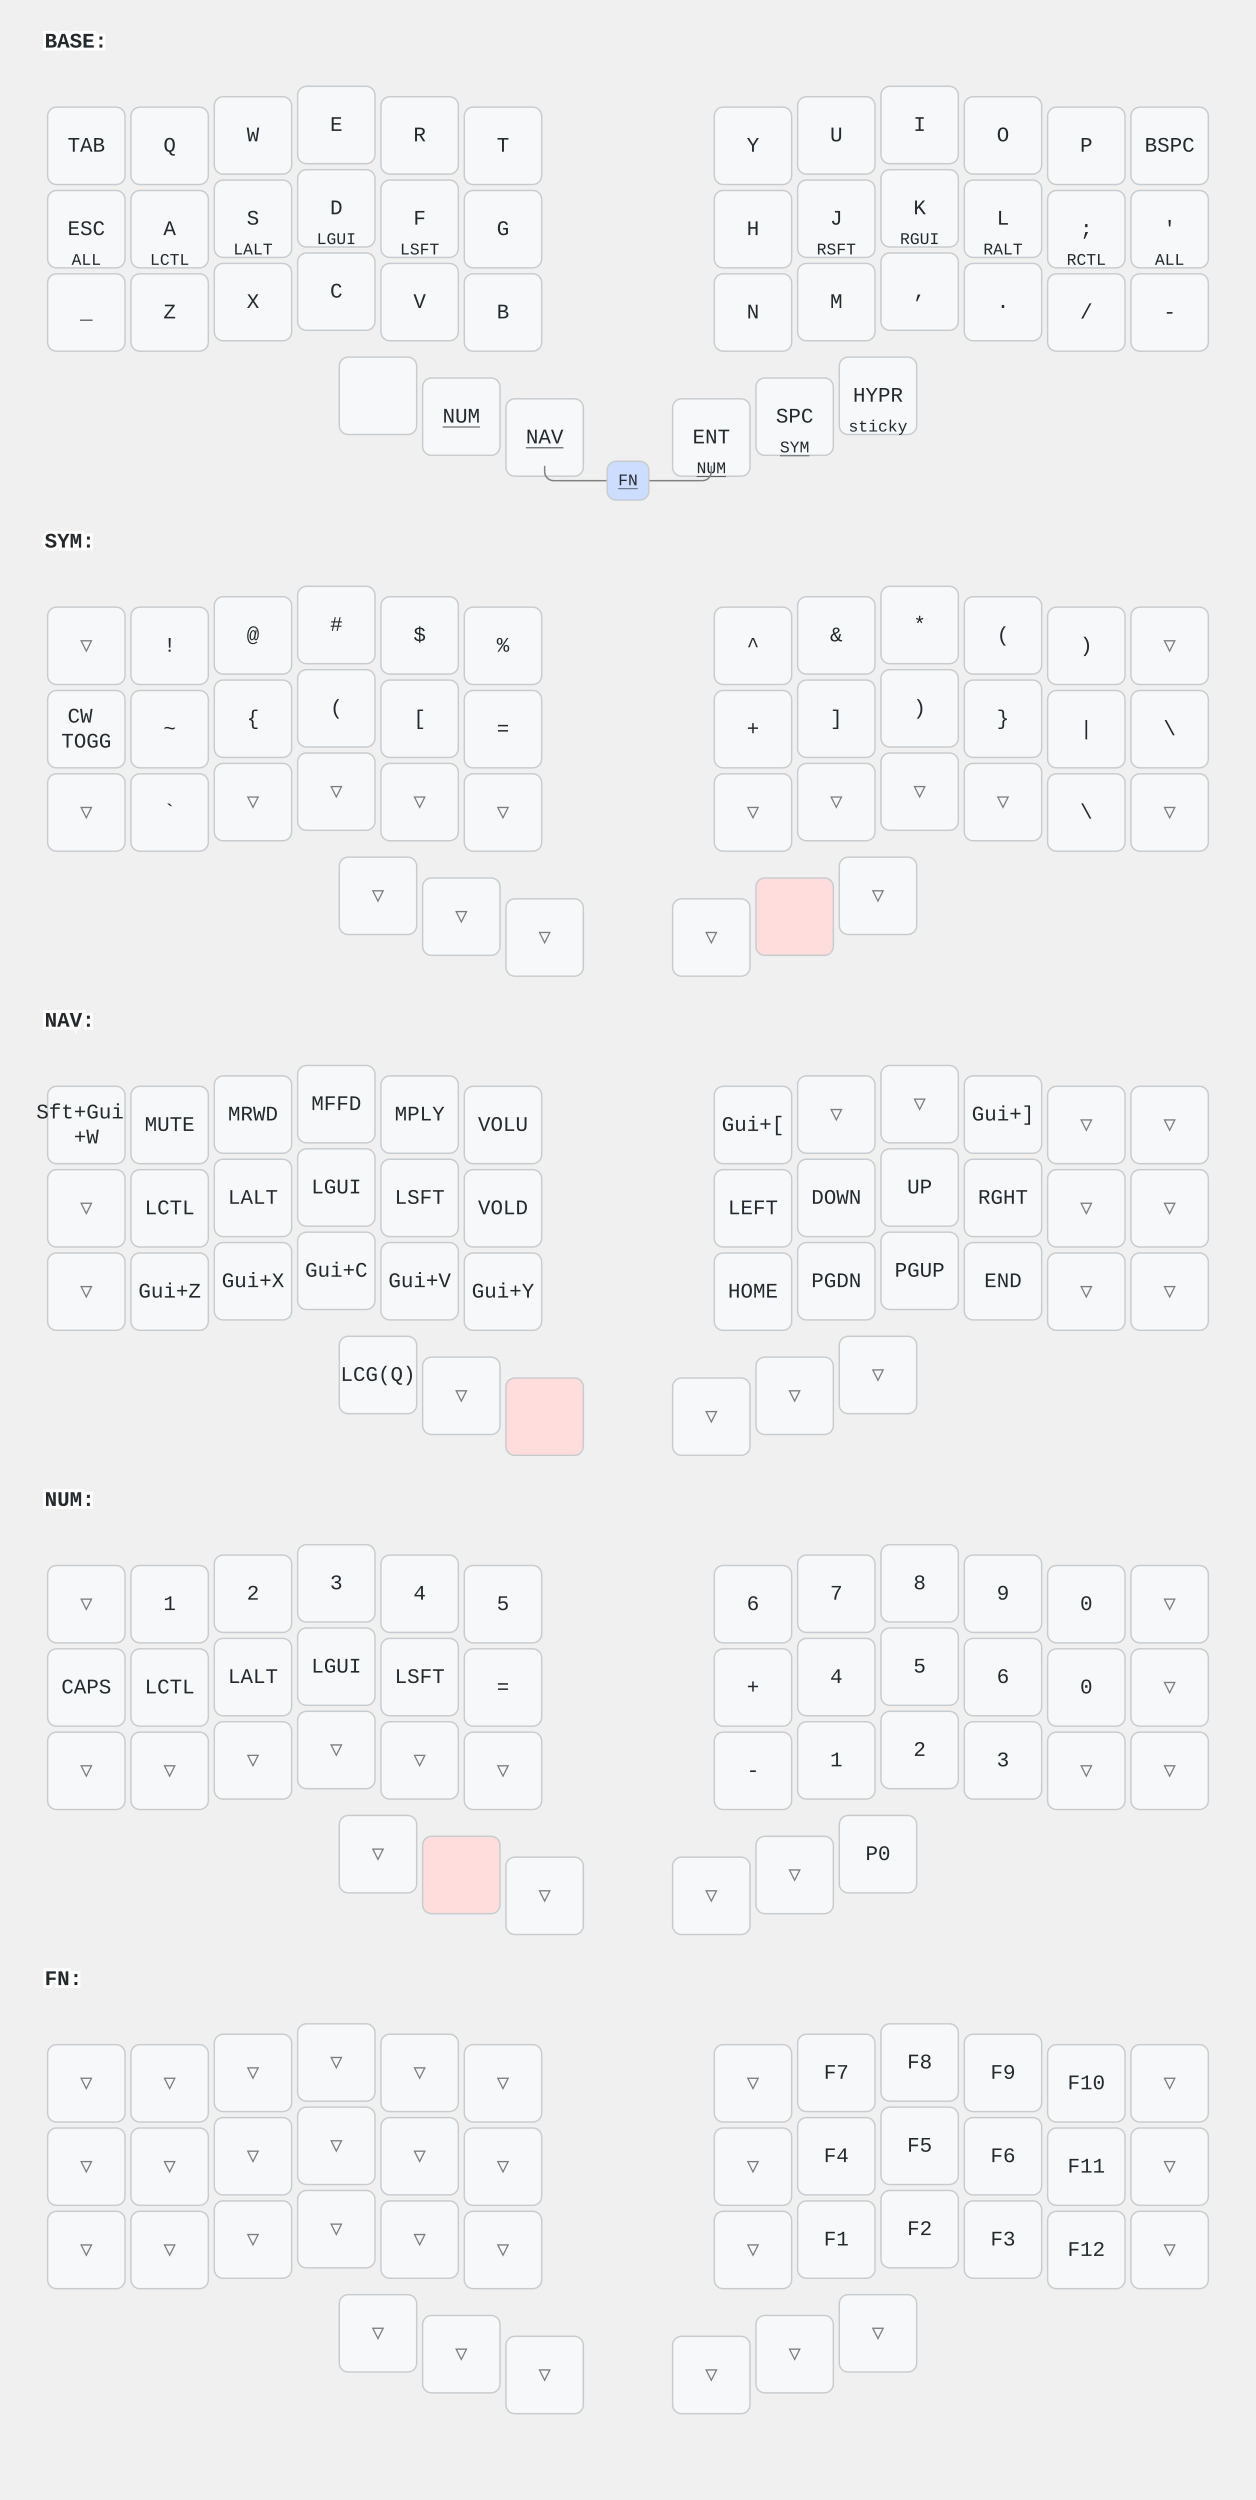
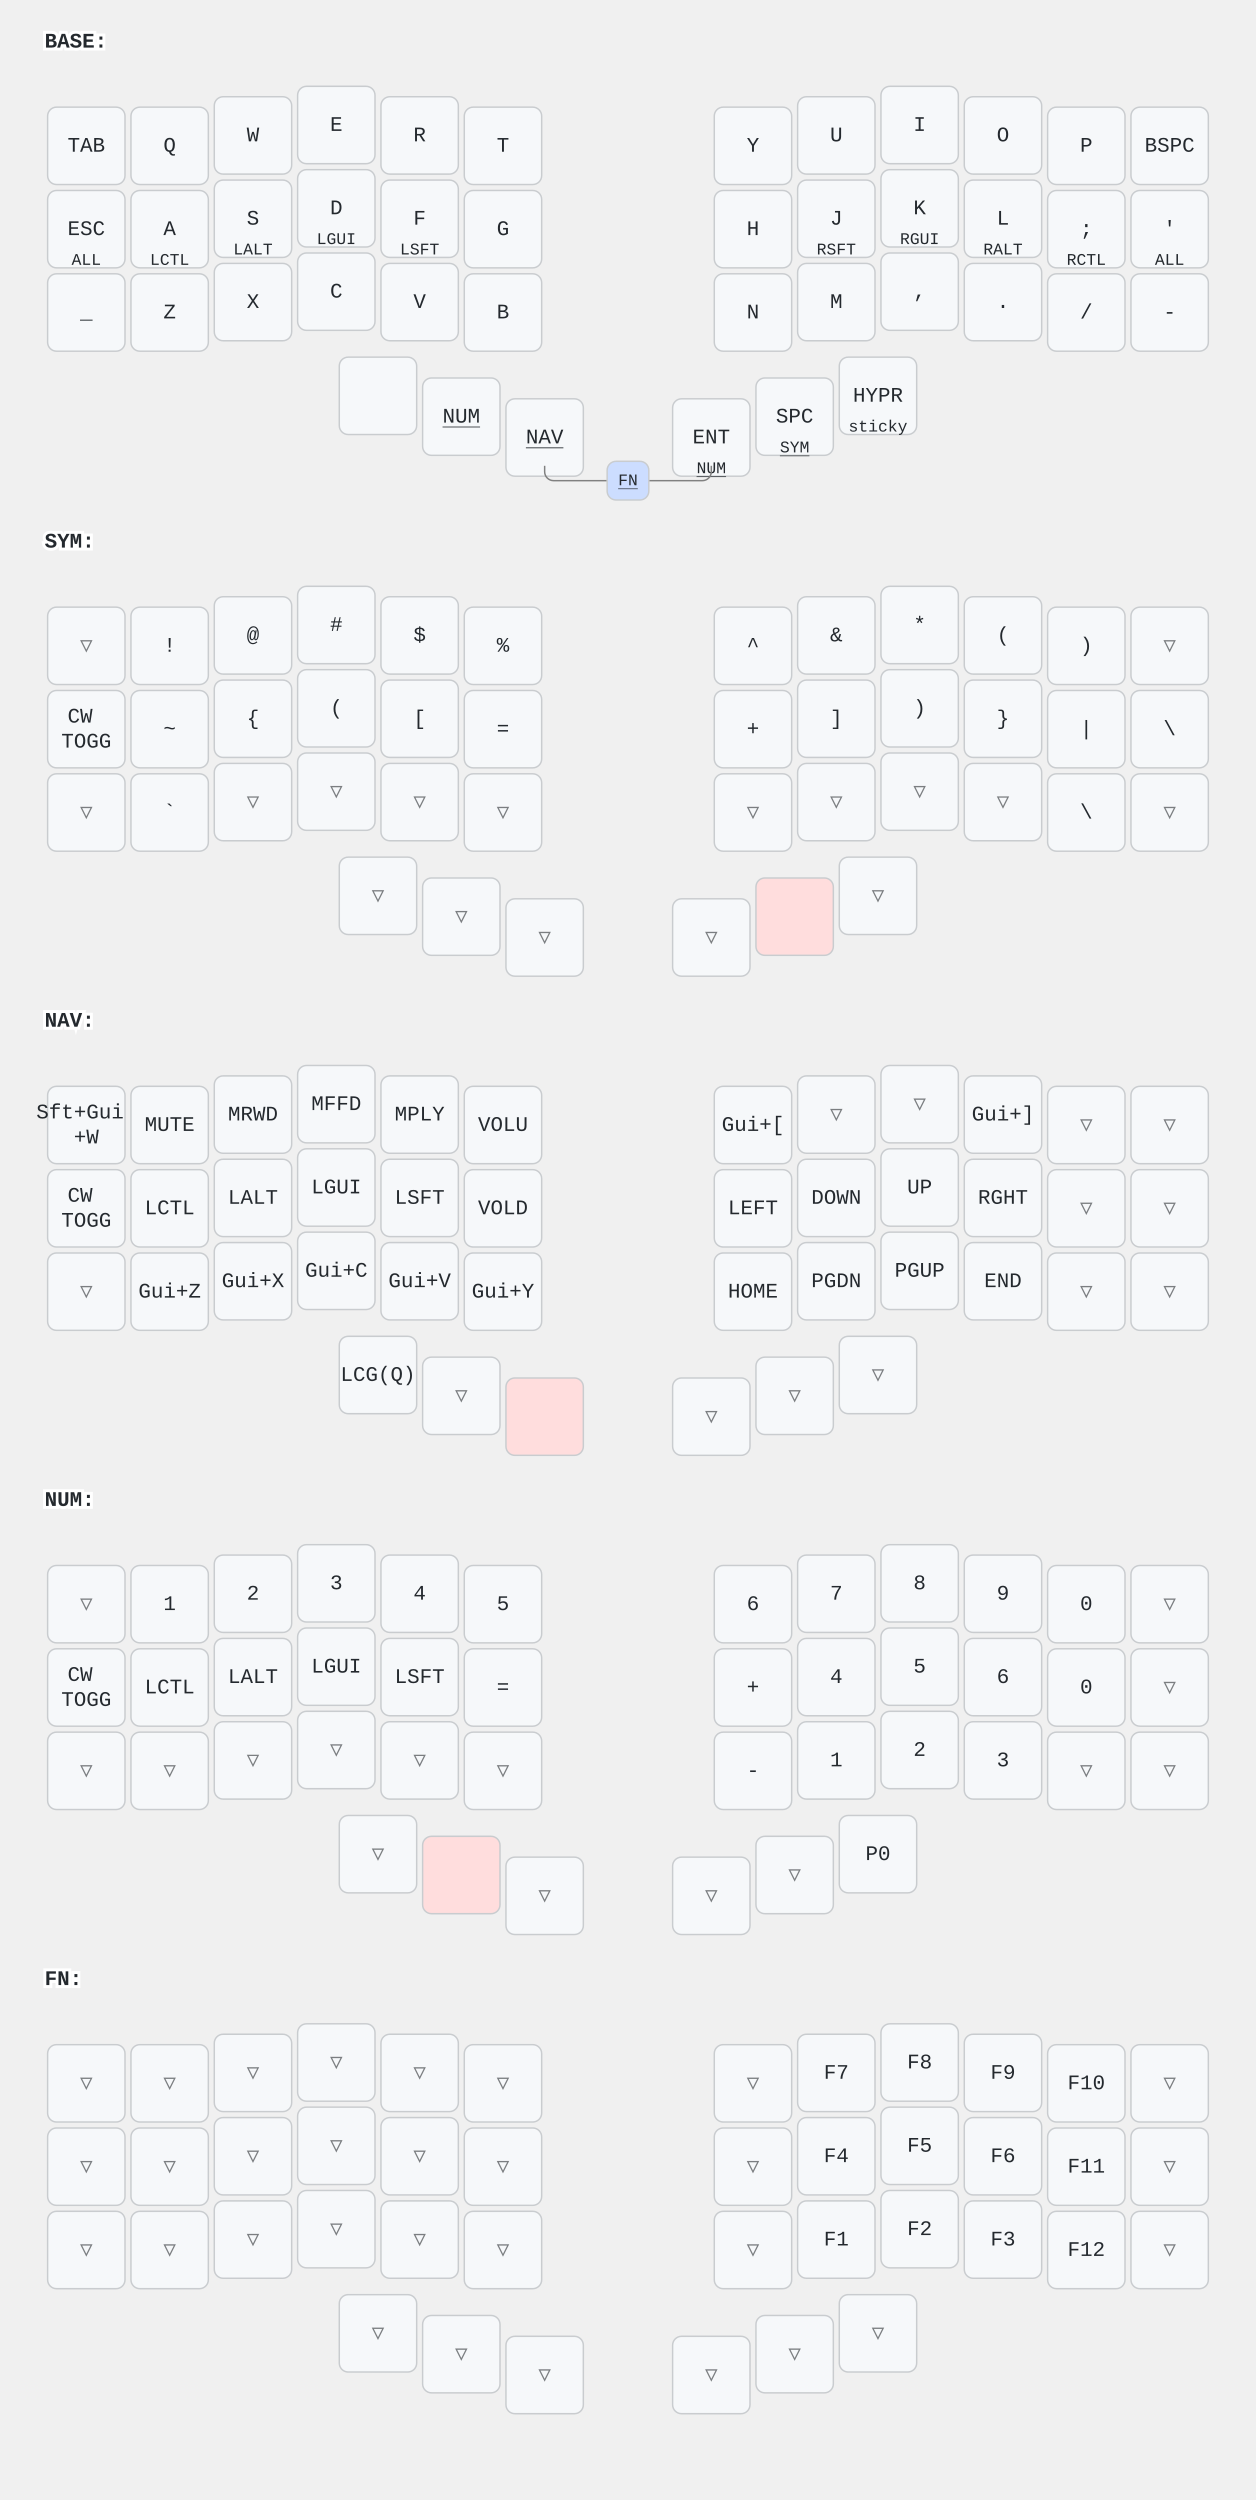
<svg xmlns="http://www.w3.org/2000/svg" width="844" height="1680" viewBox="0 0 844 1680" class="keymap">
  <style>/* inherit to force styles through use tags */
svg path {
    fill: inherit;
}

/* font and background color specifications */
svg.keymap {
    font-family: SFMono-Regular,Consolas,Liberation Mono,Menlo,monospace;
    font-size: 14px;
    font-kerning: normal;
    text-rendering: optimizeLegibility;
    fill: #24292e;
}

/* default key styling */
rect.key {
    fill: #f6f8fa;
}

rect.key, rect.combo {
    stroke: #c9cccf;
    stroke-width: 1;
}

/* default key side styling, only used is draw_key_sides is set */
rect.side {
    filter: brightness(90%);
}

/* color accent for combo boxes */
rect.combo, rect.combo-separate {
    fill: #cdf;
}

/* color accent for held keys */
rect.held, rect.combo.held {
    fill: #fdd;
}

/* color accent for ghost (optional) keys */
rect.ghost, rect.combo.ghost {
    stroke-dasharray: 4, 4;
    stroke-width: 2;
}

text {
    text-anchor: middle;
    dominant-baseline: middle;
}

/* styling for layer labels */
text.label {
    font-weight: bold;
    text-anchor: start;
    stroke: white;
    stroke-width: 4;
    paint-order: stroke;
}

/* styling for optional footer */
text.footer {
    text-anchor: end;
    dominant-baseline: auto;
    stroke: white;
    stroke-width: 4;
    paint-order: stroke;
}

/* styling for combo tap, and key non-tap label text */
text.combo, text.hold, text.shifted, text.left, text.right, text.tl, text.tr, text.bl, text.br {
    font-size: 11px;
}

text.hold, text.bl, text.br {
    text-anchor: middle;
    dominant-baseline: auto;
}

text.shifted, text.tl, text.tr {
    text-anchor: middle;
    dominant-baseline: hanging;
}

text.left, text.tl, text.bl {
    text-anchor: start;
}

text.right, text.tr, text.br {
    text-anchor: end;
}

text.layer-activator {
    text-decoration: underline;
}

/* styling for hold/shifted label text in combo box */
text.combo.hold, text.combo.shifted, text.combo.left, text.combo.right {
    font-size: 8px;
}

/* lighter symbol for transparent keys */
text.trans {
    fill: #7b7e81;
}

/* styling for combo dendrons */
path.combo {
    stroke-width: 1;
    stroke: gray;
    fill: none;
}

/* Start Tabler Icons Cleanup */
/* cannot use height/width with glyphs */
.icon-tabler &gt; path {
    fill: inherit;
    stroke: inherit;
    stroke-width: 2;
}
/* hide tabler's default box */
.icon-tabler &gt; path[stroke="none"][fill="none"] {
    visibility: hidden;
}
/* End Tabler Icons Cleanup */

@media (prefers-color-scheme: dark) {
svg.keymap { fill: #d1d6db; }
rect.key { fill: #3f4750; }
rect.key, rect.combo { stroke: #60666c; }
rect.combo, rect.combo-separate { fill: #1f3d7a; }
rect.held, rect.combo.held { fill: #854747; }
text.label, text.footer { stroke: black; }
text.trans { fill: #7e8184; }
path.combo { stroke: #7f7f7f; }

}</style>
  <g transform="translate(30, 0)" class="layer-BASE">
    <text x="0" y="28" class="label" id="BASE">BASE:</text>
    <g transform="translate(0, 56)">
      <g transform="translate(28, 42)" class="key keypos-0">
        <rect rx="6" ry="6" x="-26" y="-26" width="52" height="52" class="key" />
        <text x="0" y="0" class="key tap">TAB</text>
      </g>
      <g transform="translate(84, 42)" class="key keypos-1">
        <rect rx="6" ry="6" x="-26" y="-26" width="52" height="52" class="key" />
        <text x="0" y="0" class="key tap">Q</text>
      </g>
      <g transform="translate(140, 35)" class="key keypos-2">
        <rect rx="6" ry="6" x="-26" y="-26" width="52" height="52" class="key" />
        <text x="0" y="0" class="key tap">W</text>
      </g>
      <g transform="translate(196, 28)" class="key keypos-3">
        <rect rx="6" ry="6" x="-26" y="-26" width="52" height="52" class="key" />
        <text x="0" y="0" class="key tap">E</text>
      </g>
      <g transform="translate(252, 35)" class="key keypos-4">
        <rect rx="6" ry="6" x="-26" y="-26" width="52" height="52" class="key" />
        <text x="0" y="0" class="key tap">R</text>
      </g>
      <g transform="translate(308, 42)" class="key keypos-5">
        <rect rx="6" ry="6" x="-26" y="-26" width="52" height="52" class="key" />
        <text x="0" y="0" class="key tap">T</text>
      </g>
      <g transform="translate(476, 42)" class="key keypos-6">
        <rect rx="6" ry="6" x="-26" y="-26" width="52" height="52" class="key" />
        <text x="0" y="0" class="key tap">Y</text>
      </g>
      <g transform="translate(532, 35)" class="key keypos-7">
        <rect rx="6" ry="6" x="-26" y="-26" width="52" height="52" class="key" />
        <text x="0" y="0" class="key tap">U</text>
      </g>
      <g transform="translate(588, 28)" class="key keypos-8">
        <rect rx="6" ry="6" x="-26" y="-26" width="52" height="52" class="key" />
        <text x="0" y="0" class="key tap">I</text>
      </g>
      <g transform="translate(644, 35)" class="key keypos-9">
        <rect rx="6" ry="6" x="-26" y="-26" width="52" height="52" class="key" />
        <text x="0" y="0" class="key tap">O</text>
      </g>
      <g transform="translate(700, 42)" class="key keypos-10">
        <rect rx="6" ry="6" x="-26" y="-26" width="52" height="52" class="key" />
        <text x="0" y="0" class="key tap">P</text>
      </g>
      <g transform="translate(756, 42)" class="key keypos-11">
        <rect rx="6" ry="6" x="-26" y="-26" width="52" height="52" class="key" />
        <text x="0" y="0" class="key tap">BSPC</text>
      </g>
      <g transform="translate(28, 98)" class="key keypos-12">
        <rect rx="6" ry="6" x="-26" y="-26" width="52" height="52" class="key" />
        <text x="0" y="0" class="key tap">ESC</text>
        <text x="0" y="24" class="key hold">ALL</text>
      </g>
      <g transform="translate(84, 98)" class="key keypos-13">
        <rect rx="6" ry="6" x="-26" y="-26" width="52" height="52" class="key" />
        <text x="0" y="0" class="key tap">A</text>
        <text x="0" y="24" class="key hold">LCTL</text>
      </g>
      <g transform="translate(140, 91)" class="key keypos-14">
        <rect rx="6" ry="6" x="-26" y="-26" width="52" height="52" class="key" />
        <text x="0" y="0" class="key tap">S</text>
        <text x="0" y="24" class="key hold">LALT</text>
      </g>
      <g transform="translate(196, 84)" class="key keypos-15">
        <rect rx="6" ry="6" x="-26" y="-26" width="52" height="52" class="key" />
        <text x="0" y="0" class="key tap">D</text>
        <text x="0" y="24" class="key hold">LGUI</text>
      </g>
      <g transform="translate(252, 91)" class="key keypos-16">
        <rect rx="6" ry="6" x="-26" y="-26" width="52" height="52" class="key" />
        <text x="0" y="0" class="key tap">F</text>
        <text x="0" y="24" class="key hold">LSFT</text>
      </g>
      <g transform="translate(308, 98)" class="key keypos-17">
        <rect rx="6" ry="6" x="-26" y="-26" width="52" height="52" class="key" />
        <text x="0" y="0" class="key tap">G</text>
      </g>
      <g transform="translate(476, 98)" class="key keypos-18">
        <rect rx="6" ry="6" x="-26" y="-26" width="52" height="52" class="key" />
        <text x="0" y="0" class="key tap">H</text>
      </g>
      <g transform="translate(532, 91)" class="key keypos-19">
        <rect rx="6" ry="6" x="-26" y="-26" width="52" height="52" class="key" />
        <text x="0" y="0" class="key tap">J</text>
        <text x="0" y="24" class="key hold">RSFT</text>
      </g>
      <g transform="translate(588, 84)" class="key keypos-20">
        <rect rx="6" ry="6" x="-26" y="-26" width="52" height="52" class="key" />
        <text x="0" y="0" class="key tap">K</text>
        <text x="0" y="24" class="key hold">RGUI</text>
      </g>
      <g transform="translate(644, 91)" class="key keypos-21">
        <rect rx="6" ry="6" x="-26" y="-26" width="52" height="52" class="key" />
        <text x="0" y="0" class="key tap">L</text>
        <text x="0" y="24" class="key hold">RALT</text>
      </g>
      <g transform="translate(700, 98)" class="key keypos-22">
        <rect rx="6" ry="6" x="-26" y="-26" width="52" height="52" class="key" />
        <text x="0" y="0" class="key tap">;</text>
        <text x="0" y="24" class="key hold">RCTL</text>
      </g>
      <g transform="translate(756, 98)" class="key keypos-23">
        <rect rx="6" ry="6" x="-26" y="-26" width="52" height="52" class="key" />
        <text x="0" y="0" class="key tap">'</text>
        <text x="0" y="24" class="key hold">ALL</text>
      </g>
      <g transform="translate(28, 154)" class="key keypos-24">
        <rect rx="6" ry="6" x="-26" y="-26" width="52" height="52" class="key" />
        <text x="0" y="0" class="key tap">_</text>
      </g>
      <g transform="translate(84, 154)" class="key keypos-25">
        <rect rx="6" ry="6" x="-26" y="-26" width="52" height="52" class="key" />
        <text x="0" y="0" class="key tap">Z</text>
      </g>
      <g transform="translate(140, 147)" class="key keypos-26">
        <rect rx="6" ry="6" x="-26" y="-26" width="52" height="52" class="key" />
        <text x="0" y="0" class="key tap">X</text>
      </g>
      <g transform="translate(196, 140)" class="key keypos-27">
        <rect rx="6" ry="6" x="-26" y="-26" width="52" height="52" class="key" />
        <text x="0" y="0" class="key tap">C</text>
      </g>
      <g transform="translate(252, 147)" class="key keypos-28">
        <rect rx="6" ry="6" x="-26" y="-26" width="52" height="52" class="key" />
        <text x="0" y="0" class="key tap">V</text>
      </g>
      <g transform="translate(308, 154)" class="key keypos-29">
        <rect rx="6" ry="6" x="-26" y="-26" width="52" height="52" class="key" />
        <text x="0" y="0" class="key tap">B</text>
      </g>
      <g transform="translate(476, 154)" class="key keypos-30">
        <rect rx="6" ry="6" x="-26" y="-26" width="52" height="52" class="key" />
        <text x="0" y="0" class="key tap">N</text>
      </g>
      <g transform="translate(532, 147)" class="key keypos-31">
        <rect rx="6" ry="6" x="-26" y="-26" width="52" height="52" class="key" />
        <text x="0" y="0" class="key tap">M</text>
      </g>
      <g transform="translate(588, 140)" class="key keypos-32">
        <rect rx="6" ry="6" x="-26" y="-26" width="52" height="52" class="key" />
        <text x="0" y="0" class="key tap">,</text>
      </g>
      <g transform="translate(644, 147)" class="key keypos-33">
        <rect rx="6" ry="6" x="-26" y="-26" width="52" height="52" class="key" />
        <text x="0" y="0" class="key tap">.</text>
      </g>
      <g transform="translate(700, 154)" class="key keypos-34">
        <rect rx="6" ry="6" x="-26" y="-26" width="52" height="52" class="key" />
        <text x="0" y="0" class="key tap">/</text>
      </g>
      <g transform="translate(756, 154)" class="key keypos-35">
        <rect rx="6" ry="6" x="-26" y="-26" width="52" height="52" class="key" />
        <text x="0" y="0" class="key tap">-</text>
      </g>
      <g transform="translate(224, 210)" class="key keypos-36">
        <rect rx="6" ry="6" x="-26" y="-26" width="52" height="52" class="key" />
      </g>
      <g transform="translate(280, 224)" class="key keypos-37">
        <rect rx="6" ry="6" x="-26" y="-26" width="52" height="52" class="key" />
        <a href="#NUM">
          <text x="0" y="0" class="key tap layer-activator">NUM</text>
        </a>
      </g>
      <g transform="translate(336, 238)" class="key keypos-38">
        <rect rx="6" ry="6" x="-26" y="-26" width="52" height="52" class="key" />
        <a href="#NAV">
          <text x="0" y="0" class="key tap layer-activator">NAV</text>
        </a>
      </g>
      <g transform="translate(448, 238)" class="key keypos-39">
        <rect rx="6" ry="6" x="-26" y="-26" width="52" height="52" class="key" />
        <text x="0" y="0" class="key tap">ENT</text>
        <a href="#NUM">
          <text x="0" y="24" class="key hold layer-activator">NUM</text>
        </a>
      </g>
      <g transform="translate(504, 224)" class="key keypos-40">
        <rect rx="6" ry="6" x="-26" y="-26" width="52" height="52" class="key" />
        <text x="0" y="0" class="key tap">SPC</text>
        <a href="#SYM">
          <text x="0" y="24" class="key hold layer-activator">SYM</text>
        </a>
      </g>
      <g transform="translate(560, 210)" class="key keypos-41">
        <rect rx="6" ry="6" x="-26" y="-26" width="52" height="52" class="key" />
        <text x="0" y="0" class="key tap">HYPR</text>
        <text x="0" y="24" class="key hold">sticky</text>
      </g>
      <g class="combo combopos-0">
        <path d="M392,267 h-50 a6.0,6.0 0 0 1 -6.0,-6.0 v-4" class="combo" />
        <path d="M392,267 h50 a6.0,6.0 0 0 0 6.0,-6.0 v-4" class="combo" />
        <rect rx="6" ry="6" x="378" y="254" width="28" height="26" class="combo" />
        <a href="#FN">
          <text x="392" y="267" class="combo tap layer-activator">FN</text>
        </a>
      </g>
    </g>
  </g>
  <g transform="translate(30, 336)" class="layer-SYM">
    <text x="0" y="28" class="label" id="SYM">SYM:</text>
    <g transform="translate(0, 56)">
      <g transform="translate(28, 42)" class="key trans keypos-0">
        <rect rx="6" ry="6" x="-26" y="-26" width="52" height="52" class="key trans" />
        <text x="0" y="0" class="key trans tap">▽</text>
      </g>
      <g transform="translate(84, 42)" class="key keypos-1">
        <rect rx="6" ry="6" x="-26" y="-26" width="52" height="52" class="key" />
        <text x="0" y="0" class="key tap">!</text>
      </g>
      <g transform="translate(140, 35)" class="key keypos-2">
        <rect rx="6" ry="6" x="-26" y="-26" width="52" height="52" class="key" />
        <text x="0" y="0" class="key tap">@</text>
      </g>
      <g transform="translate(196, 28)" class="key keypos-3">
        <rect rx="6" ry="6" x="-26" y="-26" width="52" height="52" class="key" />
        <text x="0" y="0" class="key tap">#</text>
      </g>
      <g transform="translate(252, 35)" class="key keypos-4">
        <rect rx="6" ry="6" x="-26" y="-26" width="52" height="52" class="key" />
        <text x="0" y="0" class="key tap">$</text>
      </g>
      <g transform="translate(308, 42)" class="key keypos-5">
        <rect rx="6" ry="6" x="-26" y="-26" width="52" height="52" class="key" />
        <text x="0" y="0" class="key tap">%</text>
      </g>
      <g transform="translate(476, 42)" class="key keypos-6">
        <rect rx="6" ry="6" x="-26" y="-26" width="52" height="52" class="key" />
        <text x="0" y="0" class="key tap">^</text>
      </g>
      <g transform="translate(532, 35)" class="key keypos-7">
        <rect rx="6" ry="6" x="-26" y="-26" width="52" height="52" class="key" />
        <text x="0" y="0" class="key tap">&amp;</text>
      </g>
      <g transform="translate(588, 28)" class="key keypos-8">
        <rect rx="6" ry="6" x="-26" y="-26" width="52" height="52" class="key" />
        <text x="0" y="0" class="key tap">*</text>
      </g>
      <g transform="translate(644, 35)" class="key keypos-9">
        <rect rx="6" ry="6" x="-26" y="-26" width="52" height="52" class="key" />
        <text x="0" y="0" class="key tap">(</text>
      </g>
      <g transform="translate(700, 42)" class="key keypos-10">
        <rect rx="6" ry="6" x="-26" y="-26" width="52" height="52" class="key" />
        <text x="0" y="0" class="key tap">)</text>
      </g>
      <g transform="translate(756, 42)" class="key trans keypos-11">
        <rect rx="6" ry="6" x="-26" y="-26" width="52" height="52" class="key trans" />
        <text x="0" y="0" class="key trans tap">▽</text>
      </g>
      <g transform="translate(28, 98)" class="key keypos-12">
        <rect rx="6" ry="6" x="-26" y="-26" width="52" height="52" class="key" />
        <text x="0" y="0" class="key tap">
          <tspan x="0" dy="-0.6em">CW</tspan>
          <tspan x="0" dy="1.2em">TOGG</tspan>
        </text>
      </g>
      <g transform="translate(84, 98)" class="key keypos-13">
        <rect rx="6" ry="6" x="-26" y="-26" width="52" height="52" class="key" />
        <text x="0" y="0" class="key tap">~</text>
      </g>
      <g transform="translate(140, 91)" class="key keypos-14">
        <rect rx="6" ry="6" x="-26" y="-26" width="52" height="52" class="key" />
        <text x="0" y="0" class="key tap">{</text>
      </g>
      <g transform="translate(196, 84)" class="key keypos-15">
        <rect rx="6" ry="6" x="-26" y="-26" width="52" height="52" class="key" />
        <text x="0" y="0" class="key tap">(</text>
      </g>
      <g transform="translate(252, 91)" class="key keypos-16">
        <rect rx="6" ry="6" x="-26" y="-26" width="52" height="52" class="key" />
        <text x="0" y="0" class="key tap">[</text>
      </g>
      <g transform="translate(308, 98)" class="key keypos-17">
        <rect rx="6" ry="6" x="-26" y="-26" width="52" height="52" class="key" />
        <text x="0" y="0" class="key tap">=</text>
      </g>
      <g transform="translate(476, 98)" class="key keypos-18">
        <rect rx="6" ry="6" x="-26" y="-26" width="52" height="52" class="key" />
        <text x="0" y="0" class="key tap">+</text>
      </g>
      <g transform="translate(532, 91)" class="key keypos-19">
        <rect rx="6" ry="6" x="-26" y="-26" width="52" height="52" class="key" />
        <text x="0" y="0" class="key tap">]</text>
      </g>
      <g transform="translate(588, 84)" class="key keypos-20">
        <rect rx="6" ry="6" x="-26" y="-26" width="52" height="52" class="key" />
        <text x="0" y="0" class="key tap">)</text>
      </g>
      <g transform="translate(644, 91)" class="key keypos-21">
        <rect rx="6" ry="6" x="-26" y="-26" width="52" height="52" class="key" />
        <text x="0" y="0" class="key tap">}</text>
      </g>
      <g transform="translate(700, 98)" class="key keypos-22">
        <rect rx="6" ry="6" x="-26" y="-26" width="52" height="52" class="key" />
        <text x="0" y="0" class="key tap">|</text>
      </g>
      <g transform="translate(756, 98)" class="key keypos-23">
        <rect rx="6" ry="6" x="-26" y="-26" width="52" height="52" class="key" />
        <text x="0" y="0" class="key tap">\</text>
      </g>
      <g transform="translate(28, 154)" class="key trans keypos-24">
        <rect rx="6" ry="6" x="-26" y="-26" width="52" height="52" class="key trans" />
        <text x="0" y="0" class="key trans tap">▽</text>
      </g>
      <g transform="translate(84, 154)" class="key keypos-25">
        <rect rx="6" ry="6" x="-26" y="-26" width="52" height="52" class="key" />
        <text x="0" y="0" class="key tap">`</text>
      </g>
      <g transform="translate(140, 147)" class="key trans keypos-26">
        <rect rx="6" ry="6" x="-26" y="-26" width="52" height="52" class="key trans" />
        <text x="0" y="0" class="key trans tap">▽</text>
      </g>
      <g transform="translate(196, 140)" class="key trans keypos-27">
        <rect rx="6" ry="6" x="-26" y="-26" width="52" height="52" class="key trans" />
        <text x="0" y="0" class="key trans tap">▽</text>
      </g>
      <g transform="translate(252, 147)" class="key trans keypos-28">
        <rect rx="6" ry="6" x="-26" y="-26" width="52" height="52" class="key trans" />
        <text x="0" y="0" class="key trans tap">▽</text>
      </g>
      <g transform="translate(308, 154)" class="key trans keypos-29">
        <rect rx="6" ry="6" x="-26" y="-26" width="52" height="52" class="key trans" />
        <text x="0" y="0" class="key trans tap">▽</text>
      </g>
      <g transform="translate(476, 154)" class="key trans keypos-30">
        <rect rx="6" ry="6" x="-26" y="-26" width="52" height="52" class="key trans" />
        <text x="0" y="0" class="key trans tap">▽</text>
      </g>
      <g transform="translate(532, 147)" class="key trans keypos-31">
        <rect rx="6" ry="6" x="-26" y="-26" width="52" height="52" class="key trans" />
        <text x="0" y="0" class="key trans tap">▽</text>
      </g>
      <g transform="translate(588, 140)" class="key trans keypos-32">
        <rect rx="6" ry="6" x="-26" y="-26" width="52" height="52" class="key trans" />
        <text x="0" y="0" class="key trans tap">▽</text>
      </g>
      <g transform="translate(644, 147)" class="key trans keypos-33">
        <rect rx="6" ry="6" x="-26" y="-26" width="52" height="52" class="key trans" />
        <text x="0" y="0" class="key trans tap">▽</text>
      </g>
      <g transform="translate(700, 154)" class="key keypos-34">
        <rect rx="6" ry="6" x="-26" y="-26" width="52" height="52" class="key" />
        <text x="0" y="0" class="key tap">\</text>
      </g>
      <g transform="translate(756, 154)" class="key trans keypos-35">
        <rect rx="6" ry="6" x="-26" y="-26" width="52" height="52" class="key trans" />
        <text x="0" y="0" class="key trans tap">▽</text>
      </g>
      <g transform="translate(224, 210)" class="key trans keypos-36">
        <rect rx="6" ry="6" x="-26" y="-26" width="52" height="52" class="key trans" />
        <text x="0" y="0" class="key trans tap">▽</text>
      </g>
      <g transform="translate(280, 224)" class="key trans keypos-37">
        <rect rx="6" ry="6" x="-26" y="-26" width="52" height="52" class="key trans" />
        <text x="0" y="0" class="key trans tap">▽</text>
      </g>
      <g transform="translate(336, 238)" class="key trans keypos-38">
        <rect rx="6" ry="6" x="-26" y="-26" width="52" height="52" class="key trans" />
        <text x="0" y="0" class="key trans tap">▽</text>
      </g>
      <g transform="translate(448, 238)" class="key trans keypos-39">
        <rect rx="6" ry="6" x="-26" y="-26" width="52" height="52" class="key trans" />
        <text x="0" y="0" class="key trans tap">▽</text>
      </g>
      <g transform="translate(504, 224)" class="key held keypos-40">
        <rect rx="6" ry="6" x="-26" y="-26" width="52" height="52" class="key held" />
      </g>
      <g transform="translate(560, 210)" class="key trans keypos-41">
        <rect rx="6" ry="6" x="-26" y="-26" width="52" height="52" class="key trans" />
        <text x="0" y="0" class="key trans tap">▽</text>
      </g>
    </g>
  </g>
  <g transform="translate(30, 658)" class="layer-NAV">
    <text x="0" y="28" class="label" id="NAV">NAV:</text>
    <g transform="translate(0, 56)">
      <g transform="translate(28, 42)" class="key keypos-0">
        <rect rx="6" ry="6" x="-26" y="-26" width="52" height="52" class="key" />
        <text x="0" y="0" class="key tap">
          <tspan x="0" dy="-0.6em">Sft+Gui</tspan>
          <tspan x="0" dy="1.2em">+W</tspan>
        </text>
      </g>
      <g transform="translate(84, 42)" class="key keypos-1">
        <rect rx="6" ry="6" x="-26" y="-26" width="52" height="52" class="key" />
        <text x="0" y="0" class="key tap">MUTE</text>
      </g>
      <g transform="translate(140, 35)" class="key keypos-2">
        <rect rx="6" ry="6" x="-26" y="-26" width="52" height="52" class="key" />
        <text x="0" y="0" class="key tap">MRWD</text>
      </g>
      <g transform="translate(196, 28)" class="key keypos-3">
        <rect rx="6" ry="6" x="-26" y="-26" width="52" height="52" class="key" />
        <text x="0" y="0" class="key tap">MFFD</text>
      </g>
      <g transform="translate(252, 35)" class="key keypos-4">
        <rect rx="6" ry="6" x="-26" y="-26" width="52" height="52" class="key" />
        <text x="0" y="0" class="key tap">MPLY</text>
      </g>
      <g transform="translate(308, 42)" class="key keypos-5">
        <rect rx="6" ry="6" x="-26" y="-26" width="52" height="52" class="key" />
        <text x="0" y="0" class="key tap">VOLU</text>
      </g>
      <g transform="translate(476, 42)" class="key keypos-6">
        <rect rx="6" ry="6" x="-26" y="-26" width="52" height="52" class="key" />
        <text x="0" y="0" class="key tap">Gui+[</text>
      </g>
      <g transform="translate(532, 35)" class="key trans keypos-7">
        <rect rx="6" ry="6" x="-26" y="-26" width="52" height="52" class="key trans" />
        <text x="0" y="0" class="key trans tap">▽</text>
      </g>
      <g transform="translate(588, 28)" class="key trans keypos-8">
        <rect rx="6" ry="6" x="-26" y="-26" width="52" height="52" class="key trans" />
        <text x="0" y="0" class="key trans tap">▽</text>
      </g>
      <g transform="translate(644, 35)" class="key keypos-9">
        <rect rx="6" ry="6" x="-26" y="-26" width="52" height="52" class="key" />
        <text x="0" y="0" class="key tap">Gui+]</text>
      </g>
      <g transform="translate(700, 42)" class="key trans keypos-10">
        <rect rx="6" ry="6" x="-26" y="-26" width="52" height="52" class="key trans" />
        <text x="0" y="0" class="key trans tap">▽</text>
      </g>
      <g transform="translate(756, 42)" class="key trans keypos-11">
        <rect rx="6" ry="6" x="-26" y="-26" width="52" height="52" class="key trans" />
        <text x="0" y="0" class="key trans tap">▽</text>
      </g>
-       <g transform="translate(28, 98)" class="key trans keypos-12">
-         <rect rx="6" ry="6" x="-26" y="-26" width="52" height="52" class="key trans" />
-         <text x="0" y="0" class="key trans tap">▽</text>
+       <g transform="translate(28, 98)" class="key keypos-12">
+         <rect rx="6" ry="6" x="-26" y="-26" width="52" height="52" class="key" />
+         <text x="0" y="0" class="key tap">
+           <tspan x="0" dy="-0.6em">CW</tspan>
+           <tspan x="0" dy="1.2em">TOGG</tspan>
+         </text>
      </g>
      <g transform="translate(84, 98)" class="key keypos-13">
        <rect rx="6" ry="6" x="-26" y="-26" width="52" height="52" class="key" />
        <text x="0" y="0" class="key tap">LCTL</text>
      </g>
      <g transform="translate(140, 91)" class="key keypos-14">
        <rect rx="6" ry="6" x="-26" y="-26" width="52" height="52" class="key" />
        <text x="0" y="0" class="key tap">LALT</text>
      </g>
      <g transform="translate(196, 84)" class="key keypos-15">
        <rect rx="6" ry="6" x="-26" y="-26" width="52" height="52" class="key" />
        <text x="0" y="0" class="key tap">LGUI</text>
      </g>
      <g transform="translate(252, 91)" class="key keypos-16">
        <rect rx="6" ry="6" x="-26" y="-26" width="52" height="52" class="key" />
        <text x="0" y="0" class="key tap">LSFT</text>
      </g>
      <g transform="translate(308, 98)" class="key keypos-17">
        <rect rx="6" ry="6" x="-26" y="-26" width="52" height="52" class="key" />
        <text x="0" y="0" class="key tap">VOLD</text>
      </g>
      <g transform="translate(476, 98)" class="key keypos-18">
        <rect rx="6" ry="6" x="-26" y="-26" width="52" height="52" class="key" />
        <text x="0" y="0" class="key tap">LEFT</text>
      </g>
      <g transform="translate(532, 91)" class="key keypos-19">
        <rect rx="6" ry="6" x="-26" y="-26" width="52" height="52" class="key" />
        <text x="0" y="0" class="key tap">DOWN</text>
      </g>
      <g transform="translate(588, 84)" class="key keypos-20">
        <rect rx="6" ry="6" x="-26" y="-26" width="52" height="52" class="key" />
        <text x="0" y="0" class="key tap">UP</text>
      </g>
      <g transform="translate(644, 91)" class="key keypos-21">
        <rect rx="6" ry="6" x="-26" y="-26" width="52" height="52" class="key" />
        <text x="0" y="0" class="key tap">RGHT</text>
      </g>
      <g transform="translate(700, 98)" class="key trans keypos-22">
        <rect rx="6" ry="6" x="-26" y="-26" width="52" height="52" class="key trans" />
        <text x="0" y="0" class="key trans tap">▽</text>
      </g>
      <g transform="translate(756, 98)" class="key trans keypos-23">
        <rect rx="6" ry="6" x="-26" y="-26" width="52" height="52" class="key trans" />
        <text x="0" y="0" class="key trans tap">▽</text>
      </g>
      <g transform="translate(28, 154)" class="key trans keypos-24">
        <rect rx="6" ry="6" x="-26" y="-26" width="52" height="52" class="key trans" />
        <text x="0" y="0" class="key trans tap">▽</text>
      </g>
      <g transform="translate(84, 154)" class="key keypos-25">
        <rect rx="6" ry="6" x="-26" y="-26" width="52" height="52" class="key" />
        <text x="0" y="0" class="key tap">Gui+Z</text>
      </g>
      <g transform="translate(140, 147)" class="key keypos-26">
        <rect rx="6" ry="6" x="-26" y="-26" width="52" height="52" class="key" />
        <text x="0" y="0" class="key tap">Gui+X</text>
      </g>
      <g transform="translate(196, 140)" class="key keypos-27">
        <rect rx="6" ry="6" x="-26" y="-26" width="52" height="52" class="key" />
        <text x="0" y="0" class="key tap">Gui+C</text>
      </g>
      <g transform="translate(252, 147)" class="key keypos-28">
        <rect rx="6" ry="6" x="-26" y="-26" width="52" height="52" class="key" />
        <text x="0" y="0" class="key tap">Gui+V</text>
      </g>
      <g transform="translate(308, 154)" class="key keypos-29">
        <rect rx="6" ry="6" x="-26" y="-26" width="52" height="52" class="key" />
        <text x="0" y="0" class="key tap">Gui+Y</text>
      </g>
      <g transform="translate(476, 154)" class="key keypos-30">
        <rect rx="6" ry="6" x="-26" y="-26" width="52" height="52" class="key" />
        <text x="0" y="0" class="key tap">HOME</text>
      </g>
      <g transform="translate(532, 147)" class="key keypos-31">
        <rect rx="6" ry="6" x="-26" y="-26" width="52" height="52" class="key" />
        <text x="0" y="0" class="key tap">PGDN</text>
      </g>
      <g transform="translate(588, 140)" class="key keypos-32">
        <rect rx="6" ry="6" x="-26" y="-26" width="52" height="52" class="key" />
        <text x="0" y="0" class="key tap">PGUP</text>
      </g>
      <g transform="translate(644, 147)" class="key keypos-33">
        <rect rx="6" ry="6" x="-26" y="-26" width="52" height="52" class="key" />
        <text x="0" y="0" class="key tap">END</text>
      </g>
      <g transform="translate(700, 154)" class="key trans keypos-34">
        <rect rx="6" ry="6" x="-26" y="-26" width="52" height="52" class="key trans" />
        <text x="0" y="0" class="key trans tap">▽</text>
      </g>
      <g transform="translate(756, 154)" class="key trans keypos-35">
        <rect rx="6" ry="6" x="-26" y="-26" width="52" height="52" class="key trans" />
        <text x="0" y="0" class="key trans tap">▽</text>
      </g>
      <g transform="translate(224, 210)" class="key keypos-36">
        <rect rx="6" ry="6" x="-26" y="-26" width="52" height="52" class="key" />
        <text x="0" y="0" class="key tap">LCG(Q)</text>
      </g>
      <g transform="translate(280, 224)" class="key trans keypos-37">
        <rect rx="6" ry="6" x="-26" y="-26" width="52" height="52" class="key trans" />
        <text x="0" y="0" class="key trans tap">▽</text>
      </g>
      <g transform="translate(336, 238)" class="key held keypos-38">
        <rect rx="6" ry="6" x="-26" y="-26" width="52" height="52" class="key held" />
      </g>
      <g transform="translate(448, 238)" class="key trans keypos-39">
        <rect rx="6" ry="6" x="-26" y="-26" width="52" height="52" class="key trans" />
        <text x="0" y="0" class="key trans tap">▽</text>
      </g>
      <g transform="translate(504, 224)" class="key trans keypos-40">
        <rect rx="6" ry="6" x="-26" y="-26" width="52" height="52" class="key trans" />
        <text x="0" y="0" class="key trans tap">▽</text>
      </g>
      <g transform="translate(560, 210)" class="key trans keypos-41">
        <rect rx="6" ry="6" x="-26" y="-26" width="52" height="52" class="key trans" />
        <text x="0" y="0" class="key trans tap">▽</text>
      </g>
    </g>
  </g>
  <g transform="translate(30, 980)" class="layer-NUM">
    <text x="0" y="28" class="label" id="NUM">NUM:</text>
    <g transform="translate(0, 56)">
      <g transform="translate(28, 42)" class="key trans keypos-0">
        <rect rx="6" ry="6" x="-26" y="-26" width="52" height="52" class="key trans" />
        <text x="0" y="0" class="key trans tap">▽</text>
      </g>
      <g transform="translate(84, 42)" class="key keypos-1">
        <rect rx="6" ry="6" x="-26" y="-26" width="52" height="52" class="key" />
        <text x="0" y="0" class="key tap">1</text>
      </g>
      <g transform="translate(140, 35)" class="key keypos-2">
        <rect rx="6" ry="6" x="-26" y="-26" width="52" height="52" class="key" />
        <text x="0" y="0" class="key tap">2</text>
      </g>
      <g transform="translate(196, 28)" class="key keypos-3">
        <rect rx="6" ry="6" x="-26" y="-26" width="52" height="52" class="key" />
        <text x="0" y="0" class="key tap">3</text>
      </g>
      <g transform="translate(252, 35)" class="key keypos-4">
        <rect rx="6" ry="6" x="-26" y="-26" width="52" height="52" class="key" />
        <text x="0" y="0" class="key tap">4</text>
      </g>
      <g transform="translate(308, 42)" class="key keypos-5">
        <rect rx="6" ry="6" x="-26" y="-26" width="52" height="52" class="key" />
        <text x="0" y="0" class="key tap">5</text>
      </g>
      <g transform="translate(476, 42)" class="key keypos-6">
        <rect rx="6" ry="6" x="-26" y="-26" width="52" height="52" class="key" />
        <text x="0" y="0" class="key tap">6</text>
      </g>
      <g transform="translate(532, 35)" class="key keypos-7">
        <rect rx="6" ry="6" x="-26" y="-26" width="52" height="52" class="key" />
        <text x="0" y="0" class="key tap">7</text>
      </g>
      <g transform="translate(588, 28)" class="key keypos-8">
        <rect rx="6" ry="6" x="-26" y="-26" width="52" height="52" class="key" />
        <text x="0" y="0" class="key tap">8</text>
      </g>
      <g transform="translate(644, 35)" class="key keypos-9">
        <rect rx="6" ry="6" x="-26" y="-26" width="52" height="52" class="key" />
        <text x="0" y="0" class="key tap">9</text>
      </g>
      <g transform="translate(700, 42)" class="key keypos-10">
        <rect rx="6" ry="6" x="-26" y="-26" width="52" height="52" class="key" />
        <text x="0" y="0" class="key tap">0</text>
      </g>
      <g transform="translate(756, 42)" class="key trans keypos-11">
        <rect rx="6" ry="6" x="-26" y="-26" width="52" height="52" class="key trans" />
        <text x="0" y="0" class="key trans tap">▽</text>
      </g>
      <g transform="translate(28, 98)" class="key keypos-12">
        <rect rx="6" ry="6" x="-26" y="-26" width="52" height="52" class="key" />
-         <text x="0" y="0" class="key tap">CAPS</text>
+         <text x="0" y="0" class="key tap">
+           <tspan x="0" dy="-0.6em">CW</tspan>
+           <tspan x="0" dy="1.2em">TOGG</tspan>
+         </text>
      </g>
      <g transform="translate(84, 98)" class="key keypos-13">
        <rect rx="6" ry="6" x="-26" y="-26" width="52" height="52" class="key" />
        <text x="0" y="0" class="key tap">LCTL</text>
      </g>
      <g transform="translate(140, 91)" class="key keypos-14">
        <rect rx="6" ry="6" x="-26" y="-26" width="52" height="52" class="key" />
        <text x="0" y="0" class="key tap">LALT</text>
      </g>
      <g transform="translate(196, 84)" class="key keypos-15">
        <rect rx="6" ry="6" x="-26" y="-26" width="52" height="52" class="key" />
        <text x="0" y="0" class="key tap">LGUI</text>
      </g>
      <g transform="translate(252, 91)" class="key keypos-16">
        <rect rx="6" ry="6" x="-26" y="-26" width="52" height="52" class="key" />
        <text x="0" y="0" class="key tap">LSFT</text>
      </g>
      <g transform="translate(308, 98)" class="key keypos-17">
        <rect rx="6" ry="6" x="-26" y="-26" width="52" height="52" class="key" />
        <text x="0" y="0" class="key tap">=</text>
      </g>
      <g transform="translate(476, 98)" class="key keypos-18">
        <rect rx="6" ry="6" x="-26" y="-26" width="52" height="52" class="key" />
        <text x="0" y="0" class="key tap">+</text>
      </g>
      <g transform="translate(532, 91)" class="key keypos-19">
        <rect rx="6" ry="6" x="-26" y="-26" width="52" height="52" class="key" />
        <text x="0" y="0" class="key tap">4</text>
      </g>
      <g transform="translate(588, 84)" class="key keypos-20">
        <rect rx="6" ry="6" x="-26" y="-26" width="52" height="52" class="key" />
        <text x="0" y="0" class="key tap">5</text>
      </g>
      <g transform="translate(644, 91)" class="key keypos-21">
        <rect rx="6" ry="6" x="-26" y="-26" width="52" height="52" class="key" />
        <text x="0" y="0" class="key tap">6</text>
      </g>
      <g transform="translate(700, 98)" class="key keypos-22">
        <rect rx="6" ry="6" x="-26" y="-26" width="52" height="52" class="key" />
        <text x="0" y="0" class="key tap">0</text>
      </g>
      <g transform="translate(756, 98)" class="key trans keypos-23">
        <rect rx="6" ry="6" x="-26" y="-26" width="52" height="52" class="key trans" />
        <text x="0" y="0" class="key trans tap">▽</text>
      </g>
      <g transform="translate(28, 154)" class="key trans keypos-24">
        <rect rx="6" ry="6" x="-26" y="-26" width="52" height="52" class="key trans" />
        <text x="0" y="0" class="key trans tap">▽</text>
      </g>
      <g transform="translate(84, 154)" class="key trans keypos-25">
        <rect rx="6" ry="6" x="-26" y="-26" width="52" height="52" class="key trans" />
        <text x="0" y="0" class="key trans tap">▽</text>
      </g>
      <g transform="translate(140, 147)" class="key trans keypos-26">
        <rect rx="6" ry="6" x="-26" y="-26" width="52" height="52" class="key trans" />
        <text x="0" y="0" class="key trans tap">▽</text>
      </g>
      <g transform="translate(196, 140)" class="key trans keypos-27">
        <rect rx="6" ry="6" x="-26" y="-26" width="52" height="52" class="key trans" />
        <text x="0" y="0" class="key trans tap">▽</text>
      </g>
      <g transform="translate(252, 147)" class="key trans keypos-28">
        <rect rx="6" ry="6" x="-26" y="-26" width="52" height="52" class="key trans" />
        <text x="0" y="0" class="key trans tap">▽</text>
      </g>
      <g transform="translate(308, 154)" class="key trans keypos-29">
        <rect rx="6" ry="6" x="-26" y="-26" width="52" height="52" class="key trans" />
        <text x="0" y="0" class="key trans tap">▽</text>
      </g>
      <g transform="translate(476, 154)" class="key keypos-30">
        <rect rx="6" ry="6" x="-26" y="-26" width="52" height="52" class="key" />
        <text x="0" y="0" class="key tap">-</text>
      </g>
      <g transform="translate(532, 147)" class="key keypos-31">
        <rect rx="6" ry="6" x="-26" y="-26" width="52" height="52" class="key" />
        <text x="0" y="0" class="key tap">1</text>
      </g>
      <g transform="translate(588, 140)" class="key keypos-32">
        <rect rx="6" ry="6" x="-26" y="-26" width="52" height="52" class="key" />
        <text x="0" y="0" class="key tap">2</text>
      </g>
      <g transform="translate(644, 147)" class="key keypos-33">
        <rect rx="6" ry="6" x="-26" y="-26" width="52" height="52" class="key" />
        <text x="0" y="0" class="key tap">3</text>
      </g>
      <g transform="translate(700, 154)" class="key trans keypos-34">
        <rect rx="6" ry="6" x="-26" y="-26" width="52" height="52" class="key trans" />
        <text x="0" y="0" class="key trans tap">▽</text>
      </g>
      <g transform="translate(756, 154)" class="key trans keypos-35">
        <rect rx="6" ry="6" x="-26" y="-26" width="52" height="52" class="key trans" />
        <text x="0" y="0" class="key trans tap">▽</text>
      </g>
      <g transform="translate(224, 210)" class="key trans keypos-36">
        <rect rx="6" ry="6" x="-26" y="-26" width="52" height="52" class="key trans" />
        <text x="0" y="0" class="key trans tap">▽</text>
      </g>
      <g transform="translate(280, 224)" class="key held keypos-37">
        <rect rx="6" ry="6" x="-26" y="-26" width="52" height="52" class="key held" />
      </g>
      <g transform="translate(336, 238)" class="key trans keypos-38">
        <rect rx="6" ry="6" x="-26" y="-26" width="52" height="52" class="key trans" />
        <text x="0" y="0" class="key trans tap">▽</text>
      </g>
      <g transform="translate(448, 238)" class="key trans keypos-39">
        <rect rx="6" ry="6" x="-26" y="-26" width="52" height="52" class="key trans" />
        <text x="0" y="0" class="key trans tap">▽</text>
      </g>
      <g transform="translate(504, 224)" class="key trans keypos-40">
        <rect rx="6" ry="6" x="-26" y="-26" width="52" height="52" class="key trans" />
        <text x="0" y="0" class="key trans tap">▽</text>
      </g>
      <g transform="translate(560, 210)" class="key keypos-41">
        <rect rx="6" ry="6" x="-26" y="-26" width="52" height="52" class="key" />
        <text x="0" y="0" class="key tap">P0</text>
      </g>
    </g>
  </g>
  <g transform="translate(30, 1302)" class="layer-FN">
    <text x="0" y="28" class="label" id="FN">FN:</text>
    <g transform="translate(0, 56)">
      <g transform="translate(28, 42)" class="key trans keypos-0">
        <rect rx="6" ry="6" x="-26" y="-26" width="52" height="52" class="key trans" />
        <text x="0" y="0" class="key trans tap">▽</text>
      </g>
      <g transform="translate(84, 42)" class="key trans keypos-1">
        <rect rx="6" ry="6" x="-26" y="-26" width="52" height="52" class="key trans" />
        <text x="0" y="0" class="key trans tap">▽</text>
      </g>
      <g transform="translate(140, 35)" class="key trans keypos-2">
        <rect rx="6" ry="6" x="-26" y="-26" width="52" height="52" class="key trans" />
        <text x="0" y="0" class="key trans tap">▽</text>
      </g>
      <g transform="translate(196, 28)" class="key trans keypos-3">
        <rect rx="6" ry="6" x="-26" y="-26" width="52" height="52" class="key trans" />
        <text x="0" y="0" class="key trans tap">▽</text>
      </g>
      <g transform="translate(252, 35)" class="key trans keypos-4">
        <rect rx="6" ry="6" x="-26" y="-26" width="52" height="52" class="key trans" />
        <text x="0" y="0" class="key trans tap">▽</text>
      </g>
      <g transform="translate(308, 42)" class="key trans keypos-5">
        <rect rx="6" ry="6" x="-26" y="-26" width="52" height="52" class="key trans" />
        <text x="0" y="0" class="key trans tap">▽</text>
      </g>
      <g transform="translate(476, 42)" class="key trans keypos-6">
        <rect rx="6" ry="6" x="-26" y="-26" width="52" height="52" class="key trans" />
        <text x="0" y="0" class="key trans tap">▽</text>
      </g>
      <g transform="translate(532, 35)" class="key keypos-7">
        <rect rx="6" ry="6" x="-26" y="-26" width="52" height="52" class="key" />
        <text x="0" y="0" class="key tap">F7</text>
      </g>
      <g transform="translate(588, 28)" class="key keypos-8">
        <rect rx="6" ry="6" x="-26" y="-26" width="52" height="52" class="key" />
        <text x="0" y="0" class="key tap">F8</text>
      </g>
      <g transform="translate(644, 35)" class="key keypos-9">
        <rect rx="6" ry="6" x="-26" y="-26" width="52" height="52" class="key" />
        <text x="0" y="0" class="key tap">F9</text>
      </g>
      <g transform="translate(700, 42)" class="key keypos-10">
        <rect rx="6" ry="6" x="-26" y="-26" width="52" height="52" class="key" />
        <text x="0" y="0" class="key tap">F10</text>
      </g>
      <g transform="translate(756, 42)" class="key trans keypos-11">
        <rect rx="6" ry="6" x="-26" y="-26" width="52" height="52" class="key trans" />
        <text x="0" y="0" class="key trans tap">▽</text>
      </g>
      <g transform="translate(28, 98)" class="key trans keypos-12">
        <rect rx="6" ry="6" x="-26" y="-26" width="52" height="52" class="key trans" />
        <text x="0" y="0" class="key trans tap">▽</text>
      </g>
      <g transform="translate(84, 98)" class="key trans keypos-13">
        <rect rx="6" ry="6" x="-26" y="-26" width="52" height="52" class="key trans" />
        <text x="0" y="0" class="key trans tap">▽</text>
      </g>
      <g transform="translate(140, 91)" class="key trans keypos-14">
        <rect rx="6" ry="6" x="-26" y="-26" width="52" height="52" class="key trans" />
        <text x="0" y="0" class="key trans tap">▽</text>
      </g>
      <g transform="translate(196, 84)" class="key trans keypos-15">
        <rect rx="6" ry="6" x="-26" y="-26" width="52" height="52" class="key trans" />
        <text x="0" y="0" class="key trans tap">▽</text>
      </g>
      <g transform="translate(252, 91)" class="key trans keypos-16">
        <rect rx="6" ry="6" x="-26" y="-26" width="52" height="52" class="key trans" />
        <text x="0" y="0" class="key trans tap">▽</text>
      </g>
      <g transform="translate(308, 98)" class="key trans keypos-17">
        <rect rx="6" ry="6" x="-26" y="-26" width="52" height="52" class="key trans" />
        <text x="0" y="0" class="key trans tap">▽</text>
      </g>
      <g transform="translate(476, 98)" class="key trans keypos-18">
        <rect rx="6" ry="6" x="-26" y="-26" width="52" height="52" class="key trans" />
        <text x="0" y="0" class="key trans tap">▽</text>
      </g>
      <g transform="translate(532, 91)" class="key keypos-19">
        <rect rx="6" ry="6" x="-26" y="-26" width="52" height="52" class="key" />
        <text x="0" y="0" class="key tap">F4</text>
      </g>
      <g transform="translate(588, 84)" class="key keypos-20">
        <rect rx="6" ry="6" x="-26" y="-26" width="52" height="52" class="key" />
        <text x="0" y="0" class="key tap">F5</text>
      </g>
      <g transform="translate(644, 91)" class="key keypos-21">
        <rect rx="6" ry="6" x="-26" y="-26" width="52" height="52" class="key" />
        <text x="0" y="0" class="key tap">F6</text>
      </g>
      <g transform="translate(700, 98)" class="key keypos-22">
        <rect rx="6" ry="6" x="-26" y="-26" width="52" height="52" class="key" />
        <text x="0" y="0" class="key tap">F11</text>
      </g>
      <g transform="translate(756, 98)" class="key trans keypos-23">
        <rect rx="6" ry="6" x="-26" y="-26" width="52" height="52" class="key trans" />
        <text x="0" y="0" class="key trans tap">▽</text>
      </g>
      <g transform="translate(28, 154)" class="key trans keypos-24">
        <rect rx="6" ry="6" x="-26" y="-26" width="52" height="52" class="key trans" />
        <text x="0" y="0" class="key trans tap">▽</text>
      </g>
      <g transform="translate(84, 154)" class="key trans keypos-25">
        <rect rx="6" ry="6" x="-26" y="-26" width="52" height="52" class="key trans" />
        <text x="0" y="0" class="key trans tap">▽</text>
      </g>
      <g transform="translate(140, 147)" class="key trans keypos-26">
        <rect rx="6" ry="6" x="-26" y="-26" width="52" height="52" class="key trans" />
        <text x="0" y="0" class="key trans tap">▽</text>
      </g>
      <g transform="translate(196, 140)" class="key trans keypos-27">
        <rect rx="6" ry="6" x="-26" y="-26" width="52" height="52" class="key trans" />
        <text x="0" y="0" class="key trans tap">▽</text>
      </g>
      <g transform="translate(252, 147)" class="key trans keypos-28">
        <rect rx="6" ry="6" x="-26" y="-26" width="52" height="52" class="key trans" />
        <text x="0" y="0" class="key trans tap">▽</text>
      </g>
      <g transform="translate(308, 154)" class="key trans keypos-29">
        <rect rx="6" ry="6" x="-26" y="-26" width="52" height="52" class="key trans" />
        <text x="0" y="0" class="key trans tap">▽</text>
      </g>
      <g transform="translate(476, 154)" class="key trans keypos-30">
        <rect rx="6" ry="6" x="-26" y="-26" width="52" height="52" class="key trans" />
        <text x="0" y="0" class="key trans tap">▽</text>
      </g>
      <g transform="translate(532, 147)" class="key keypos-31">
        <rect rx="6" ry="6" x="-26" y="-26" width="52" height="52" class="key" />
        <text x="0" y="0" class="key tap">F1</text>
      </g>
      <g transform="translate(588, 140)" class="key keypos-32">
        <rect rx="6" ry="6" x="-26" y="-26" width="52" height="52" class="key" />
        <text x="0" y="0" class="key tap">F2</text>
      </g>
      <g transform="translate(644, 147)" class="key keypos-33">
        <rect rx="6" ry="6" x="-26" y="-26" width="52" height="52" class="key" />
        <text x="0" y="0" class="key tap">F3</text>
      </g>
      <g transform="translate(700, 154)" class="key keypos-34">
        <rect rx="6" ry="6" x="-26" y="-26" width="52" height="52" class="key" />
        <text x="0" y="0" class="key tap">F12</text>
      </g>
      <g transform="translate(756, 154)" class="key trans keypos-35">
        <rect rx="6" ry="6" x="-26" y="-26" width="52" height="52" class="key trans" />
        <text x="0" y="0" class="key trans tap">▽</text>
      </g>
      <g transform="translate(224, 210)" class="key trans keypos-36">
        <rect rx="6" ry="6" x="-26" y="-26" width="52" height="52" class="key trans" />
        <text x="0" y="0" class="key trans tap">▽</text>
      </g>
      <g transform="translate(280, 224)" class="key trans keypos-37">
        <rect rx="6" ry="6" x="-26" y="-26" width="52" height="52" class="key trans" />
        <text x="0" y="0" class="key trans tap">▽</text>
      </g>
      <g transform="translate(336, 238)" class="key trans keypos-38">
        <rect rx="6" ry="6" x="-26" y="-26" width="52" height="52" class="key trans" />
        <text x="0" y="0" class="key trans tap">▽</text>
      </g>
      <g transform="translate(448, 238)" class="key trans keypos-39">
        <rect rx="6" ry="6" x="-26" y="-26" width="52" height="52" class="key trans" />
        <text x="0" y="0" class="key trans tap">▽</text>
      </g>
      <g transform="translate(504, 224)" class="key trans keypos-40">
        <rect rx="6" ry="6" x="-26" y="-26" width="52" height="52" class="key trans" />
        <text x="0" y="0" class="key trans tap">▽</text>
      </g>
      <g transform="translate(560, 210)" class="key trans keypos-41">
        <rect rx="6" ry="6" x="-26" y="-26" width="52" height="52" class="key trans" />
        <text x="0" y="0" class="key trans tap">▽</text>
      </g>
    </g>
  </g>
</svg>
